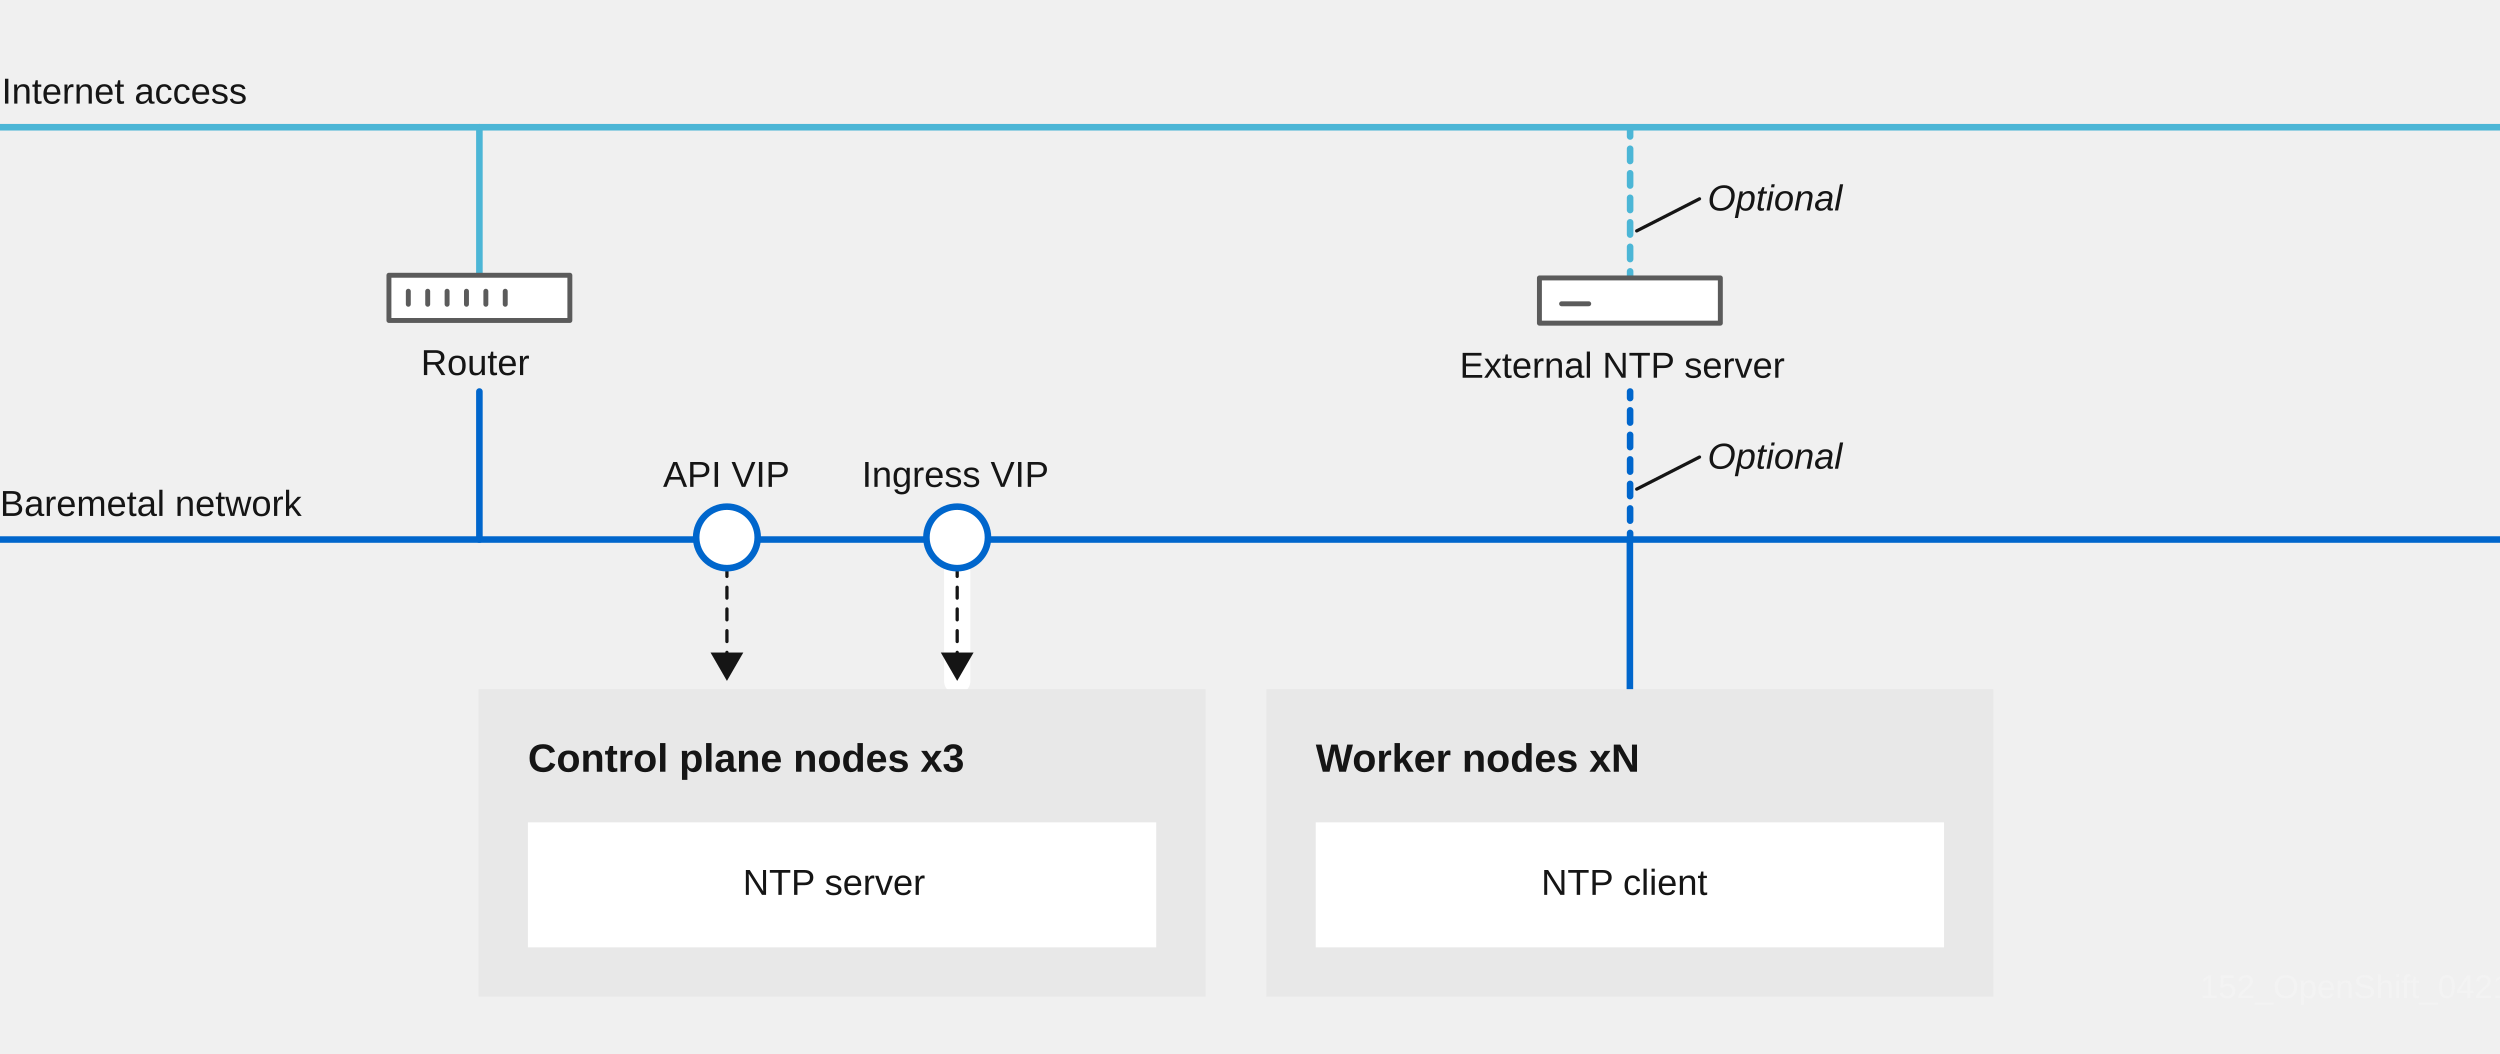
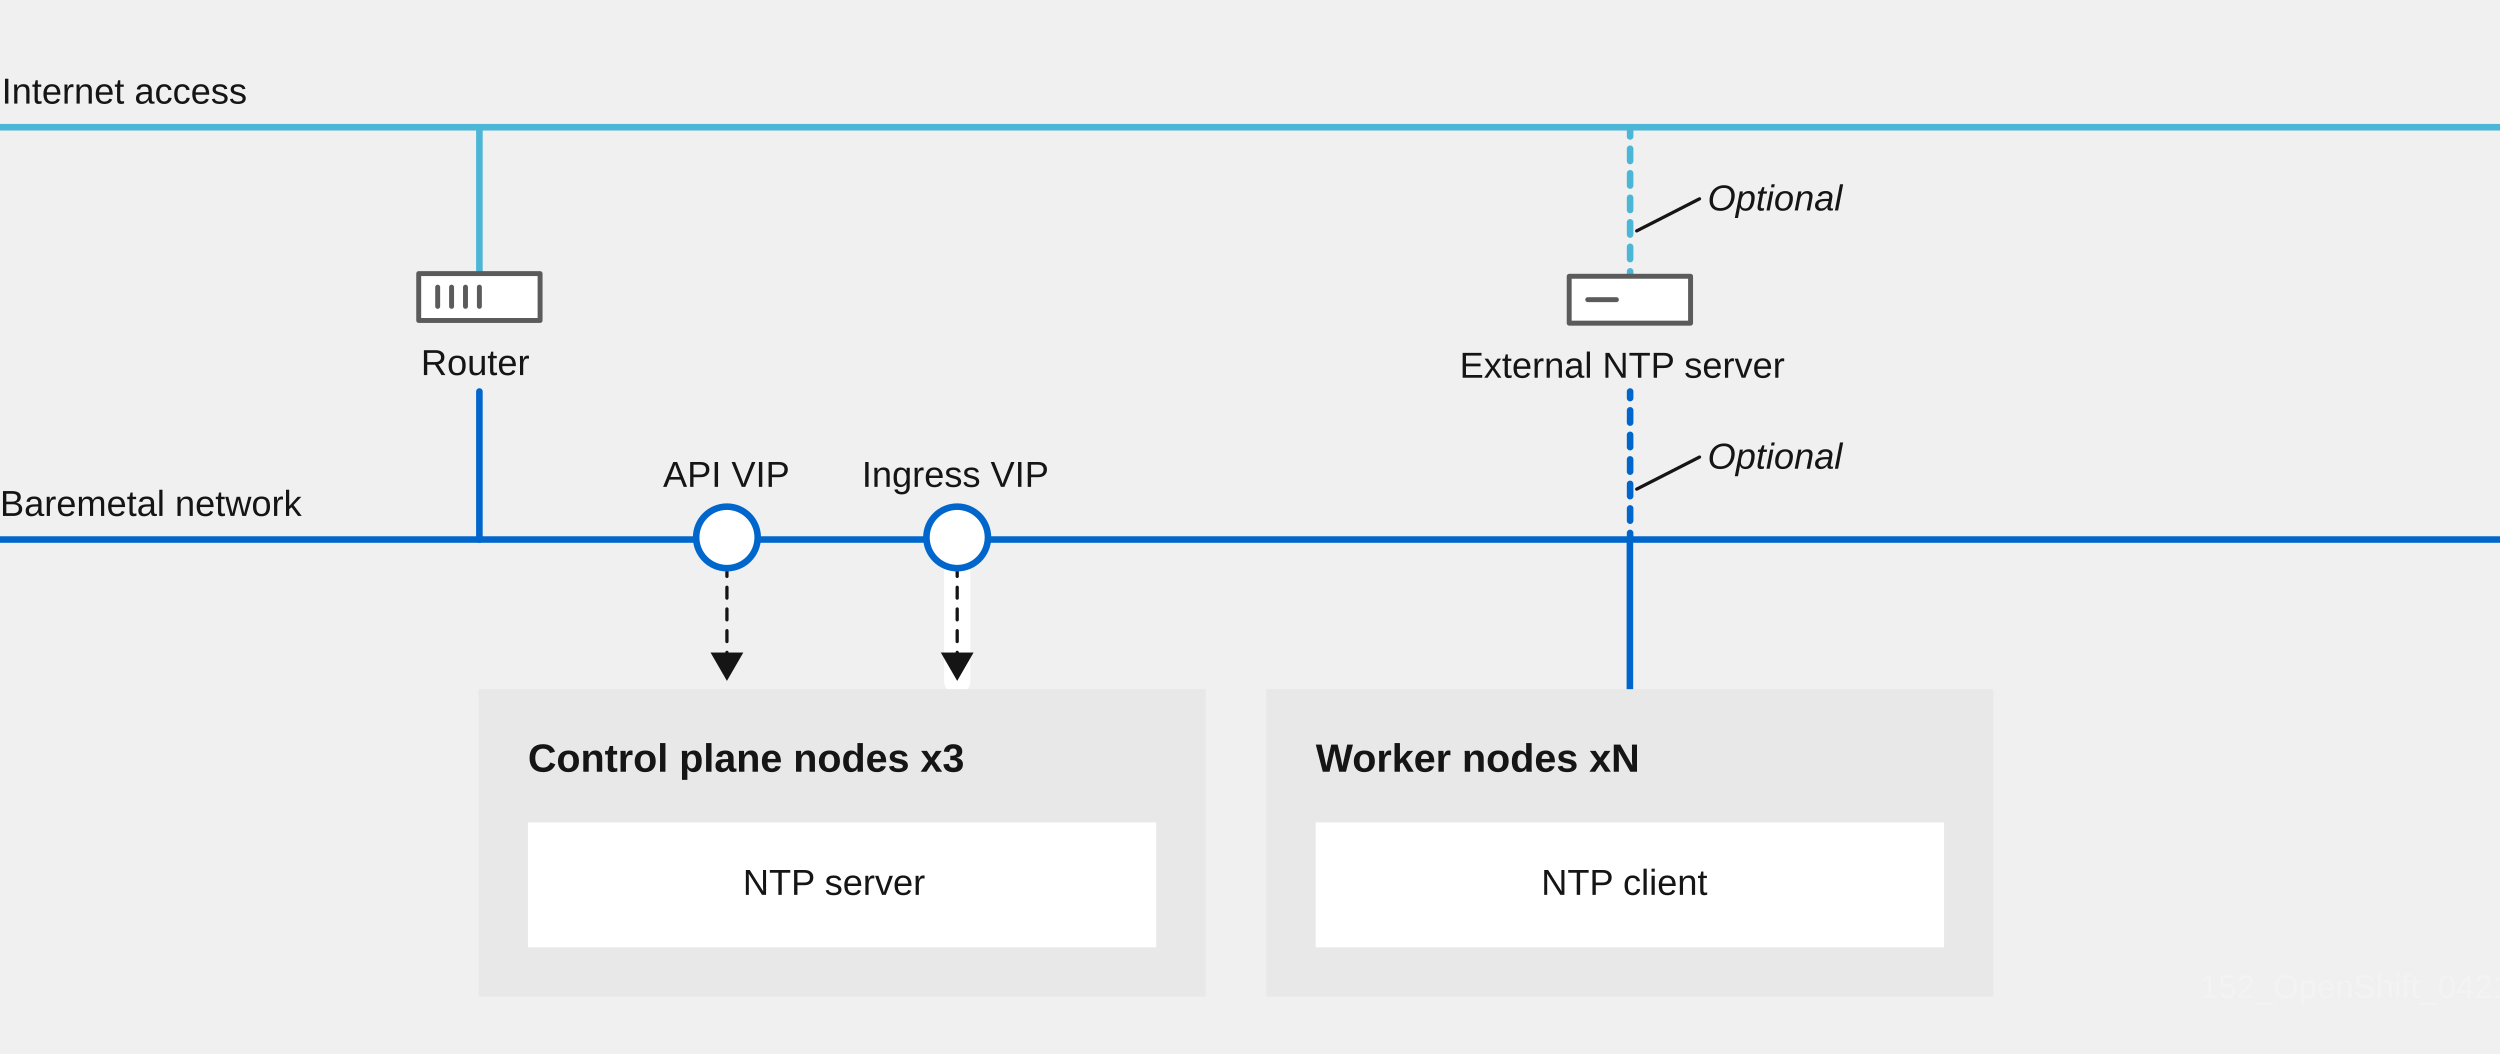
- <svg xmlns="http://www.w3.org/2000/svg" id="b0ded52f-1e36-4132-8c7e-052e78f0f13c" data-name="artwork" width="760" height="320.394">
+ <svg xmlns="http://www.w3.org/2000/svg" id="b9689a03-efeb-4d6f-9bea-8a3e30e69606" data-name="artwork" width="760" height="320.394">
  <defs>
-     <style>.a006d6ce-5646-4890-a8a5-db4f0df50067,.a82b833e-be90-491e-8fec-8f9f5a854feb,.a8d8f199-de79-4d8f-a26e-7fb737e60ddd,.af71c0ff-b72d-48d7-8b41-3accdbcd6f36,.affe08a3-5eda-4789-8884-2f1e538aa828,.e78897a4-5a4b-4f1a-8e5f-44c28b32613e{fill:none}.a82b833e-be90-491e-8fec-8f9f5a854feb,.b5607a65-1146-4715-8c15-56f6c19dbfb0{stroke:#06c}.a006d6ce-5646-4890-a8a5-db4f0df50067,.a82b833e-be90-491e-8fec-8f9f5a854feb,.a8d8f199-de79-4d8f-a26e-7fb737e60ddd,.af71c0ff-b72d-48d7-8b41-3accdbcd6f36,.affe08a3-5eda-4789-8884-2f1e538aa828,.b5607a65-1146-4715-8c15-56f6c19dbfb0,.bd605af6-3651-42d2-a7f3-baad60a8ca2d,.e78897a4-5a4b-4f1a-8e5f-44c28b32613e{stroke-linecap:round;stroke-linejoin:round}.a82b833e-be90-491e-8fec-8f9f5a854feb,.affe08a3-5eda-4789-8884-2f1e538aa828,.b5607a65-1146-4715-8c15-56f6c19dbfb0,.e78897a4-5a4b-4f1a-8e5f-44c28b32613e{stroke-width:2px}.a69f771b-3071-48fd-99b2-55e5a9bea72f,.bf04526b-93bd-4915-822a-784e6e6eaba0{font-size:11px}.a068bd1b-d509-4d1b-8a00-02dd1eadc8be,.a69f771b-3071-48fd-99b2-55e5a9bea72f,.ada5e7b3-ce8a-484b-a17a-d96bead721fe,.bf04526b-93bd-4915-822a-784e6e6eaba0{fill:#151515}.bf04526b-93bd-4915-822a-784e6e6eaba0{font-family:RedHatText,"Red Hat Text",Overpass,"Helvetica Neue",Arial,sans-serif;font-weight:500}.affe08a3-5eda-4789-8884-2f1e538aa828{stroke:#4cb6d6}.a922b0e1-f520-4f2e-8e9c-e104e8df5f49,.b5607a65-1146-4715-8c15-56f6c19dbfb0,.bd605af6-3651-42d2-a7f3-baad60a8ca2d{fill:#fff}.a8d8f199-de79-4d8f-a26e-7fb737e60ddd,.bd605af6-3651-42d2-a7f3-baad60a8ca2d,.e78897a4-5a4b-4f1a-8e5f-44c28b32613e{stroke:#5b5b5b}.a8d8f199-de79-4d8f-a26e-7fb737e60ddd,.bd605af6-3651-42d2-a7f3-baad60a8ca2d{stroke-width:1.5px}.a006d6ce-5646-4890-a8a5-db4f0df50067,.af71c0ff-b72d-48d7-8b41-3accdbcd6f36{stroke:#151515}.af71c0ff-b72d-48d7-8b41-3accdbcd6f36{stroke-dasharray:3.3 3.3}.f7535de6-050c-4e63-8129-39993c0c84c1{fill:#e8e8e8}.a068bd1b-d509-4d1b-8a00-02dd1eadc8be,.a69f771b-3071-48fd-99b2-55e5a9bea72f{font-family:RedHatText,"Red Hat Text",Overpass,"Helvetica Neue",Arial,sans-serif}.a068bd1b-d509-4d1b-8a00-02dd1eadc8be{font-size:12px;font-weight:700}.a69f771b-3071-48fd-99b2-55e5a9bea72f{font-style:italic}</style>
+     <style>.a22994db-289b-4546-9d86-01e950191c79,.a2e6a53e-6fa6-4036-b047-8628628205ca,.a7b16e91-0345-4b19-b58c-87a3571c57e6,.bbe0634a-fdec-41ec-8eb4-4830674a5143,.bbff3ec2-11ac-4ccb-9b51-004ae65b81c2,.e886720c-6aaa-4577-babe-9072294f859a{fill:none}.e886720c-6aaa-4577-babe-9072294f859a,.f985766a-82d7-4ac9-b291-cc589cfd52ee{stroke:#06c}.a22994db-289b-4546-9d86-01e950191c79,.a2e6a53e-6fa6-4036-b047-8628628205ca,.a7b16e91-0345-4b19-b58c-87a3571c57e6,.bbe0634a-fdec-41ec-8eb4-4830674a5143,.bbff3ec2-11ac-4ccb-9b51-004ae65b81c2,.bd9e4dc6-8f67-449a-ad2a-ede3d6ae86c3,.e886720c-6aaa-4577-babe-9072294f859a,.f985766a-82d7-4ac9-b291-cc589cfd52ee{stroke-linecap:round;stroke-linejoin:round}.bbe0634a-fdec-41ec-8eb4-4830674a5143,.bbff3ec2-11ac-4ccb-9b51-004ae65b81c2,.e886720c-6aaa-4577-babe-9072294f859a,.f985766a-82d7-4ac9-b291-cc589cfd52ee{stroke-width:2px}.af1e998d-46ff-4e39-938d-c099ff6ad944,.b372db49-6618-49aa-929b-1340e4334cef{font-size:11px}.af1e998d-46ff-4e39-938d-c099ff6ad944,.b372db49-6618-49aa-929b-1340e4334cef,.b5cb3d70-9c54-480b-873e-a82c6e6980ba,.ba2cc54e-3235-48fe-8719-3a4baeffcefe{fill:#151515}.af1e998d-46ff-4e39-938d-c099ff6ad944{font-family:RedHatText,"Red Hat Text",Overpass,"Helvetica Neue",Arial,sans-serif;font-weight:500}.bbff3ec2-11ac-4ccb-9b51-004ae65b81c2{stroke:#4cb6d6}.a2e6a53e-6fa6-4036-b047-8628628205ca,.a7b16e91-0345-4b19-b58c-87a3571c57e6{stroke:#151515}.a7b16e91-0345-4b19-b58c-87a3571c57e6{stroke-dasharray:3.3 3.3}.a1a353d1-c4d7-4cac-a580-f31b1c364c87,.bd9e4dc6-8f67-449a-ad2a-ede3d6ae86c3,.f985766a-82d7-4ac9-b291-cc589cfd52ee{fill:#fff}.f260d0b4-2416-4bde-8908-cdc1a8975fc5{fill:#e8e8e8}.b372db49-6618-49aa-929b-1340e4334cef,.b5cb3d70-9c54-480b-873e-a82c6e6980ba{font-family:RedHatText,"Red Hat Text",Overpass,"Helvetica Neue",Arial,sans-serif}.b5cb3d70-9c54-480b-873e-a82c6e6980ba{font-size:12px;font-weight:700}.b372db49-6618-49aa-929b-1340e4334cef{font-style:italic}.a22994db-289b-4546-9d86-01e950191c79,.bbe0634a-fdec-41ec-8eb4-4830674a5143,.bd9e4dc6-8f67-449a-ad2a-ede3d6ae86c3{stroke:#5b5b5b}.a22994db-289b-4546-9d86-01e950191c79,.bd9e4dc6-8f67-449a-ad2a-ede3d6ae86c3{stroke-width:1.5px}</style>
  </defs>
-   <path class="a82b833e-be90-491e-8fec-8f9f5a854feb" d="M0 164.017h760" />
-   <text class="bf04526b-93bd-4915-822a-784e6e6eaba0" transform="translate(0 156.849)">Baremetal network</text>
-   <path class="a82b833e-be90-491e-8fec-8f9f5a854feb" d="M145.736 119.017v45" />
-   <path class="affe08a3-5eda-4789-8884-2f1e538aa828" d="M145.736 38.672v45" />
-   <text class="bf04526b-93bd-4915-822a-784e6e6eaba0" transform="translate(127.96 114.017)">Router</text>
-   <path class="bd605af6-3651-42d2-a7f3-baad60a8ca2d" d="M118.236 83.672h55v13.75h-55z" />
-   <path class="e78897a4-5a4b-4f1a-8e5f-44c28b32613e" d="M167.357 89.569" />
-   <path class="a8d8f199-de79-4d8f-a26e-7fb737e60ddd" d="M124.129 88.535v3.964M130.022 88.535v3.964M135.915 88.535v3.964M141.807 88.535v3.964M147.7 88.535v3.964M153.593 88.535v3.964" />
-   <path class="a82b833e-be90-491e-8fec-8f9f5a854feb" d="M495.553 119.017v2" />
+   <path class="e886720c-6aaa-4577-babe-9072294f859a" d="M0 164.017h760" />
+   <text class="af1e998d-46ff-4e39-938d-c099ff6ad944" transform="translate(0 156.849)">Baremetal network</text>
+   <path class="e886720c-6aaa-4577-babe-9072294f859a" d="M145.736 119.017v45" />
+   <path class="bbff3ec2-11ac-4ccb-9b51-004ae65b81c2" d="M145.736 38.672v45" />
+   <path class="e886720c-6aaa-4577-babe-9072294f859a" d="M495.553 119.017v2" />
  <path stroke-dasharray="3.727 3.727" stroke-width="2" stroke-linecap="round" stroke-linejoin="round" stroke="#06c" fill="none" d="M495.553 124.745v35.409" />
-   <path class="a82b833e-be90-491e-8fec-8f9f5a854feb" d="M495.553 162.017v2" />
-   <path class="affe08a3-5eda-4789-8884-2f1e538aa828" d="M495.553 39.493v2" />
+   <path class="e886720c-6aaa-4577-babe-9072294f859a" d="M495.553 162.017v2" />
+   <path class="bbff3ec2-11ac-4ccb-9b51-004ae65b81c2" d="M495.553 39.493v2" />
  <path stroke-dasharray="3.727 3.727" stroke="#4cb6d6" stroke-width="2" stroke-linecap="round" stroke-linejoin="round" fill="none" d="M495.553 45.22v35.409" />
-   <path class="affe08a3-5eda-4789-8884-2f1e538aa828" d="M495.553 82.493v2" />
-   <text class="bf04526b-93bd-4915-822a-784e6e6eaba0" transform="translate(443.739 114.838)">External NTP server</text>
-   <path class="bd605af6-3651-42d2-a7f3-baad60a8ca2d" d="M467.985 84.493h55v13.75h-55z" />
-   <path class="e78897a4-5a4b-4f1a-8e5f-44c28b32613e" d="M517.106 90.39" />
-   <path class="a8d8f199-de79-4d8f-a26e-7fb737e60ddd" d="M474.721 92.35h8.25" />
-   <path class="affe08a3-5eda-4789-8884-2f1e538aa828" d="M0 38.672h760" />
-   <text class="bf04526b-93bd-4915-822a-784e6e6eaba0" transform="translate(.5 31.504)">Internet access</text>
-   <g>
-     <path stroke="#fff" stroke-width="8" stroke-linecap="round" stroke-linejoin="round" fill="none" d="M290.986 173.726V207" />
-     <path class="a006d6ce-5646-4890-a8a5-db4f0df50067" d="M290.986 173.726v1.5" />
-     <path class="af71c0ff-b72d-48d7-8b41-3accdbcd6f36" d="M290.986 178.526v18.148" />
-     <path class="a006d6ce-5646-4890-a8a5-db4f0df50067" d="M290.986 198.324v1.5" />
-     <path class="ada5e7b3-ce8a-484b-a17a-d96bead721fe" d="M285.999 198.365l4.987 8.635 4.986-8.635h-9.973z" />
-     <circle class="b5607a65-1146-4715-8c15-56f6c19dbfb0" cx="290.986" cy="163.371" r="9.355" />
-     <text class="bf04526b-93bd-4915-822a-784e6e6eaba0" transform="translate(262.001 148.016)">Ingress VIP</text>
-   </g>
-   <g>
-     <path class="a006d6ce-5646-4890-a8a5-db4f0df50067" d="M220.986 173.726v1.5" />
-     <path class="af71c0ff-b72d-48d7-8b41-3accdbcd6f36" d="M220.986 178.526v18.148" />
-     <path class="a006d6ce-5646-4890-a8a5-db4f0df50067" d="M220.986 198.324v1.5" />
-     <path class="ada5e7b3-ce8a-484b-a17a-d96bead721fe" d="M215.999 198.365l4.987 8.635 4.986-8.635h-9.973z" />
-     <circle class="b5607a65-1146-4715-8c15-56f6c19dbfb0" cx="220.986" cy="163.371" r="9.355" />
-     <text class="bf04526b-93bd-4915-822a-784e6e6eaba0" transform="translate(201.566 148.016)">API VIP</text>
-   </g>
-   <path class="a82b833e-be90-491e-8fec-8f9f5a854feb" d="M495.486 164.017V209.5" />
-   <path class="f7535de6-050c-4e63-8129-39993c0c84c1" d="M145.486 209.5h221V303h-221z" />
-   <text class="a068bd1b-d509-4d1b-8a00-02dd1eadc8be" transform="translate(160.486 234.604)">
+   <path class="bbff3ec2-11ac-4ccb-9b51-004ae65b81c2" d="M495.553 82.493v2M0 38.672h760" />
+   <text class="af1e998d-46ff-4e39-938d-c099ff6ad944" transform="translate(.5 31.504)">Internet access</text>
+   <path stroke="#fff" stroke-width="8" stroke-linecap="round" stroke-linejoin="round" fill="none" d="M290.986 173.726V207" />
+   <path class="a2e6a53e-6fa6-4036-b047-8628628205ca" d="M290.986 173.726v1.5" />
+   <path class="a7b16e91-0345-4b19-b58c-87a3571c57e6" d="M290.986 178.526v18.148" />
+   <path class="a2e6a53e-6fa6-4036-b047-8628628205ca" d="M290.986 198.324v1.5" />
+   <path class="ba2cc54e-3235-48fe-8719-3a4baeffcefe" d="M285.999 198.365l4.987 8.635 4.986-8.635h-9.973z" />
+   <circle class="f985766a-82d7-4ac9-b291-cc589cfd52ee" cx="290.986" cy="163.371" r="9.355" />
+   <text class="af1e998d-46ff-4e39-938d-c099ff6ad944" transform="translate(262.001 148.016)">Ingress VIP</text>
+   <path class="a2e6a53e-6fa6-4036-b047-8628628205ca" d="M220.986 173.726v1.5" />
+   <path class="a7b16e91-0345-4b19-b58c-87a3571c57e6" d="M220.986 178.526v18.148" />
+   <path class="a2e6a53e-6fa6-4036-b047-8628628205ca" d="M220.986 198.324v1.5" />
+   <path class="ba2cc54e-3235-48fe-8719-3a4baeffcefe" d="M215.999 198.365l4.987 8.635 4.986-8.635h-9.973z" />
+   <circle class="f985766a-82d7-4ac9-b291-cc589cfd52ee" cx="220.986" cy="163.371" r="9.355" />
+   <text class="af1e998d-46ff-4e39-938d-c099ff6ad944" transform="translate(201.566 148.016)">API VIP</text>
+   <path class="e886720c-6aaa-4577-babe-9072294f859a" d="M495.486 164.017V209.5" />
+   <path class="f260d0b4-2416-4bde-8908-cdc1a8975fc5" d="M145.486 209.5h221V303h-221z" />
+   <text class="b5cb3d70-9c54-480b-873e-a82c6e6980ba" transform="translate(160.486 234.604)">
    <tspan>Control plane nodes x3</tspan>
  </text>
-   <path class="f7535de6-050c-4e63-8129-39993c0c84c1" d="M384.986 209.5h221V303h-221z" />
-   <text class="a068bd1b-d509-4d1b-8a00-02dd1eadc8be" transform="translate(399.986 234.604)">
+   <path class="f260d0b4-2416-4bde-8908-cdc1a8975fc5" d="M384.986 209.5h221V303h-221z" />
+   <text class="b5cb3d70-9c54-480b-873e-a82c6e6980ba" transform="translate(399.986 234.604)">
    <tspan>Worker nodes xN</tspan>
  </text>
-   <path class="a922b0e1-f520-4f2e-8e9c-e104e8df5f49" d="M160.486 250h191v38h-191z" />
-   <text class="bf04526b-93bd-4915-822a-784e6e6eaba0" transform="translate(225.835 272.047)">NTP server</text>
+   <path class="a1a353d1-c4d7-4cac-a580-f31b1c364c87" d="M160.486 250h191v38h-191z" />
+   <text class="af1e998d-46ff-4e39-938d-c099ff6ad944" transform="translate(225.835 272.047)">NTP server</text>
  <g>
-     <path class="a922b0e1-f520-4f2e-8e9c-e104e8df5f49" d="M399.986 250h191v38h-191z" />
-     <text class="bf04526b-93bd-4915-822a-784e6e6eaba0" transform="translate(468.536 272.047)">NTP client</text>
+     <path class="a1a353d1-c4d7-4cac-a580-f31b1c364c87" d="M399.986 250h191v38h-191z" />
+     <text class="af1e998d-46ff-4e39-938d-c099ff6ad944" transform="translate(468.536 272.047)">NTP client</text>
  </g>
-   <text class="a69f771b-3071-48fd-99b2-55e5a9bea72f" transform="translate(519.106 63.988)">Optional</text>
-   <path class="a006d6ce-5646-4890-a8a5-db4f0df50067" d="M516.65 60.446l-19.097 9.749" />
-   <text class="a69f771b-3071-48fd-99b2-55e5a9bea72f" transform="translate(519.106 142.488)">Optional</text>
-   <path class="a006d6ce-5646-4890-a8a5-db4f0df50067" d="M516.65 138.946l-19.097 9.749" />
+   <text class="b372db49-6618-49aa-929b-1340e4334cef" transform="translate(519.106 63.988)">Optional</text>
+   <path class="a2e6a53e-6fa6-4036-b047-8628628205ca" d="M516.65 60.446l-19.097 9.749" />
+   <text class="b372db49-6618-49aa-929b-1340e4334cef" transform="translate(519.106 142.488)">Optional</text>
+   <path class="a2e6a53e-6fa6-4036-b047-8628628205ca" d="M516.65 138.946l-19.097 9.749" />
  <g>
    <text transform="translate(668.802 303.411)" font-size="10" fill="#f3f3f3" font-family="RedHatText,&quot;Red Hat Text&quot;,Overpass,&quot;Helvetica Neue&quot;,Arial,sans-serif">152_OpenShift_0421</text>
    <path fill="none" d="M0 280.394h760v40H0z" />
  </g>
+   <g>
+     <text class="af1e998d-46ff-4e39-938d-c099ff6ad944" transform="translate(443.739 114.838)">External NTP server</text>
+     <path class="bd9e4dc6-8f67-449a-ad2a-ede3d6ae86c3" d="M477.036 83.993h36.898v14.25h-36.898z" />
+     <path class="bbe0634a-fdec-41ec-8eb4-4830674a5143" d="M508.048 90.975" />
+     <path class="a22994db-289b-4546-9d86-01e950191c79" d="M482.673 91.1h8.716" />
+   </g>
+   <g>
+     <text class="af1e998d-46ff-4e39-938d-c099ff6ad944" transform="translate(127.96 114.017)">Router</text>
+     <path class="bd9e4dc6-8f67-449a-ad2a-ede3d6ae86c3" d="M127.287 83.172h36.898v14.25h-36.898z" />
+     <path class="bbe0634a-fdec-41ec-8eb4-4830674a5143" d="M158.298 90.154" />
+     <path class="a22994db-289b-4546-9d86-01e950191c79" d="M137.281 93.137v-5.841M133.054 93.137v-5.841M141.509 93.137v-5.841M145.736 93.137v-5.841" />
+   </g>
</svg>
